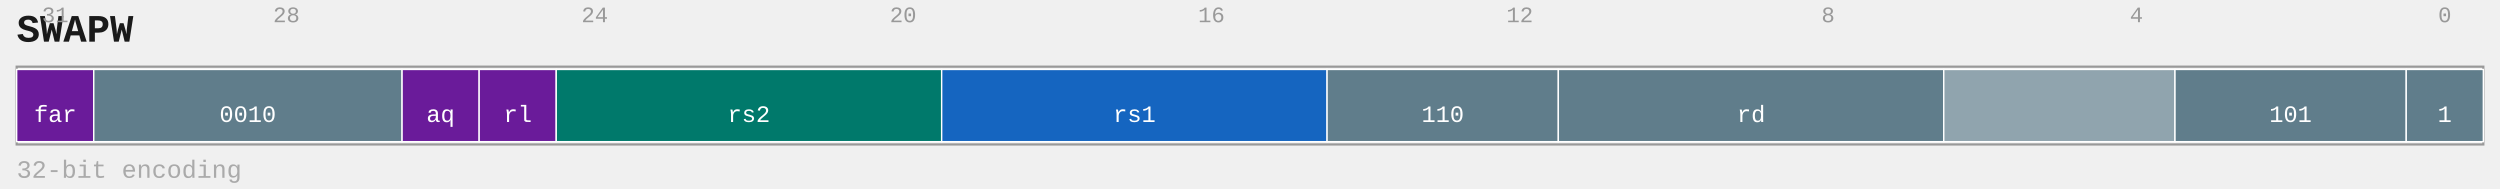
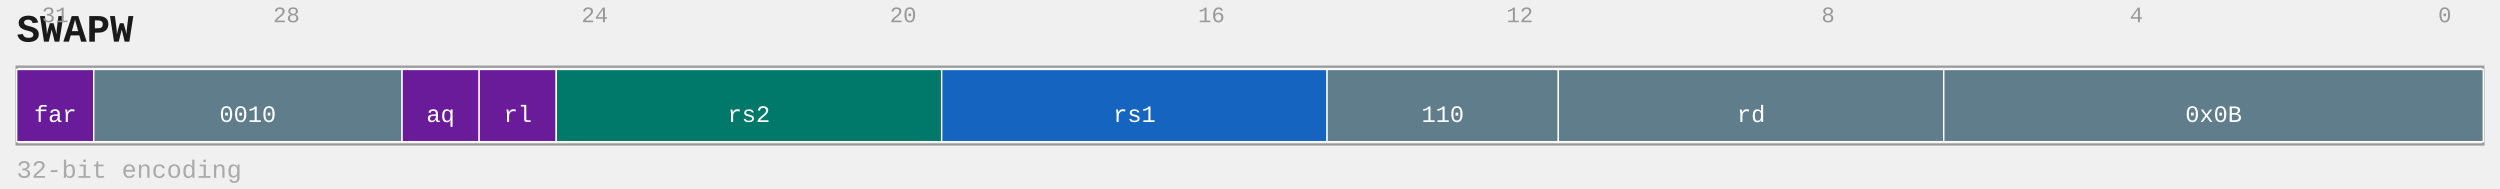
<svg xmlns="http://www.w3.org/2000/svg" viewBox="0 0 900 68" width="900" height="68">
  <defs>
    <style>
      text { font-family: 'Courier New', monospace; }
    </style>
  </defs>
  <text x="6" y="15" font-family="Helvetica Neue,Arial,sans-serif" font-weight="bold" font-size="14" fill="#1a1a1a">SWAPW</text>
  <text x="19.88" y="8" text-anchor="middle" font-size="8" fill="#999999">31</text>
  <text x="103.12" y="8" text-anchor="middle" font-size="8" fill="#999999">28</text>
  <text x="214.12" y="8" text-anchor="middle" font-size="8" fill="#999999">24</text>
  <text x="325.12" y="8" text-anchor="middle" font-size="8" fill="#999999">20</text>
  <text x="436.12" y="8" text-anchor="middle" font-size="8" fill="#999999">16</text>
  <text x="547.12" y="8" text-anchor="middle" font-size="8" fill="#999999">12</text>
  <text x="658.12" y="8" text-anchor="middle" font-size="8" fill="#999999">8</text>
  <text x="769.12" y="8" text-anchor="middle" font-size="8" fill="#999999">4</text>
  <text x="880.12" y="8" text-anchor="middle" font-size="8" fill="#999999">0</text>
  <rect x="6" y="24" width="888.00" height="28" fill="none" stroke="#999999" stroke-width="0.8" />
  <rect x="6.000" y="25" width="27.750" height="26" fill="#6A1B9A" stroke="white" stroke-width="0.5" />
  <text x="19.9" y="41.5" text-anchor="middle" dominant-baseline="middle" font-size="8.5" fill="white" pointer-events="none">far</text>
  <rect x="33.750" y="25" width="111.000" height="26" fill="#607D8B" stroke="white" stroke-width="0.5" />
  <text x="89.2" y="41.5" text-anchor="middle" dominant-baseline="middle" font-size="8.5" fill="white" pointer-events="none">0010</text>
  <rect x="144.750" y="25" width="27.750" height="26" fill="#6A1B9A" stroke="white" stroke-width="0.5" />
  <text x="158.6" y="41.5" text-anchor="middle" dominant-baseline="middle" font-size="8.5" fill="white" pointer-events="none">aq</text>
  <rect x="172.500" y="25" width="27.750" height="26" fill="#6A1B9A" stroke="white" stroke-width="0.5" />
  <text x="186.4" y="41.5" text-anchor="middle" dominant-baseline="middle" font-size="8.5" fill="white" pointer-events="none">rl</text>
  <rect x="200.250" y="25" width="138.750" height="26" fill="#00796B" stroke="white" stroke-width="0.5" />
  <text x="269.6" y="41.5" text-anchor="middle" dominant-baseline="middle" font-size="8.5" fill="white" pointer-events="none">rs2</text>
  <rect x="339.000" y="25" width="138.750" height="26" fill="#1565C0" stroke="white" stroke-width="0.5" />
  <text x="408.4" y="41.5" text-anchor="middle" dominant-baseline="middle" font-size="8.5" fill="white" pointer-events="none">rs1</text>
  <rect x="477.750" y="25" width="83.250" height="26" fill="#607D8B" stroke="white" stroke-width="0.5" />
  <text x="519.4" y="41.5" text-anchor="middle" dominant-baseline="middle" font-size="8.5" fill="white" pointer-events="none">110</text>
  <rect x="561.000" y="25" width="138.750" height="26" fill="#607D8B" stroke="white" stroke-width="0.5" />
  <text x="630.4" y="41.5" text-anchor="middle" dominant-baseline="middle" font-size="8.5" fill="white" pointer-events="none">rd</text>
-   <rect x="699.750" y="25" width="83.250" height="26" fill="#90A4AE" stroke="white" stroke-width="0.5" />
-   <rect x="783.000" y="25" width="83.250" height="26" fill="#607D8B" stroke="white" stroke-width="0.5" />
-   <text x="824.6" y="41.5" text-anchor="middle" dominant-baseline="middle" font-size="8.5" fill="white" pointer-events="none">101</text>
-   <rect x="866.250" y="25" width="27.750" height="26" fill="#607D8B" stroke="white" stroke-width="0.5" />
-   <text x="880.1" y="41.5" text-anchor="middle" dominant-baseline="middle" font-size="8.5" fill="white" pointer-events="none">1</text>
+   <rect x="699.750" y="25" width="194.250" height="26" fill="#607D8B" stroke="white" stroke-width="0.5" />
+   <text x="796.9" y="41.5" text-anchor="middle" dominant-baseline="middle" font-size="8.5" fill="white" pointer-events="none">0x0B</text>
  <text x="6" y="64" font-size="9" fill="#aaaaaa" font-family="Helvetica Neue,Arial,sans-serif">32-bit encoding</text>
</svg>
